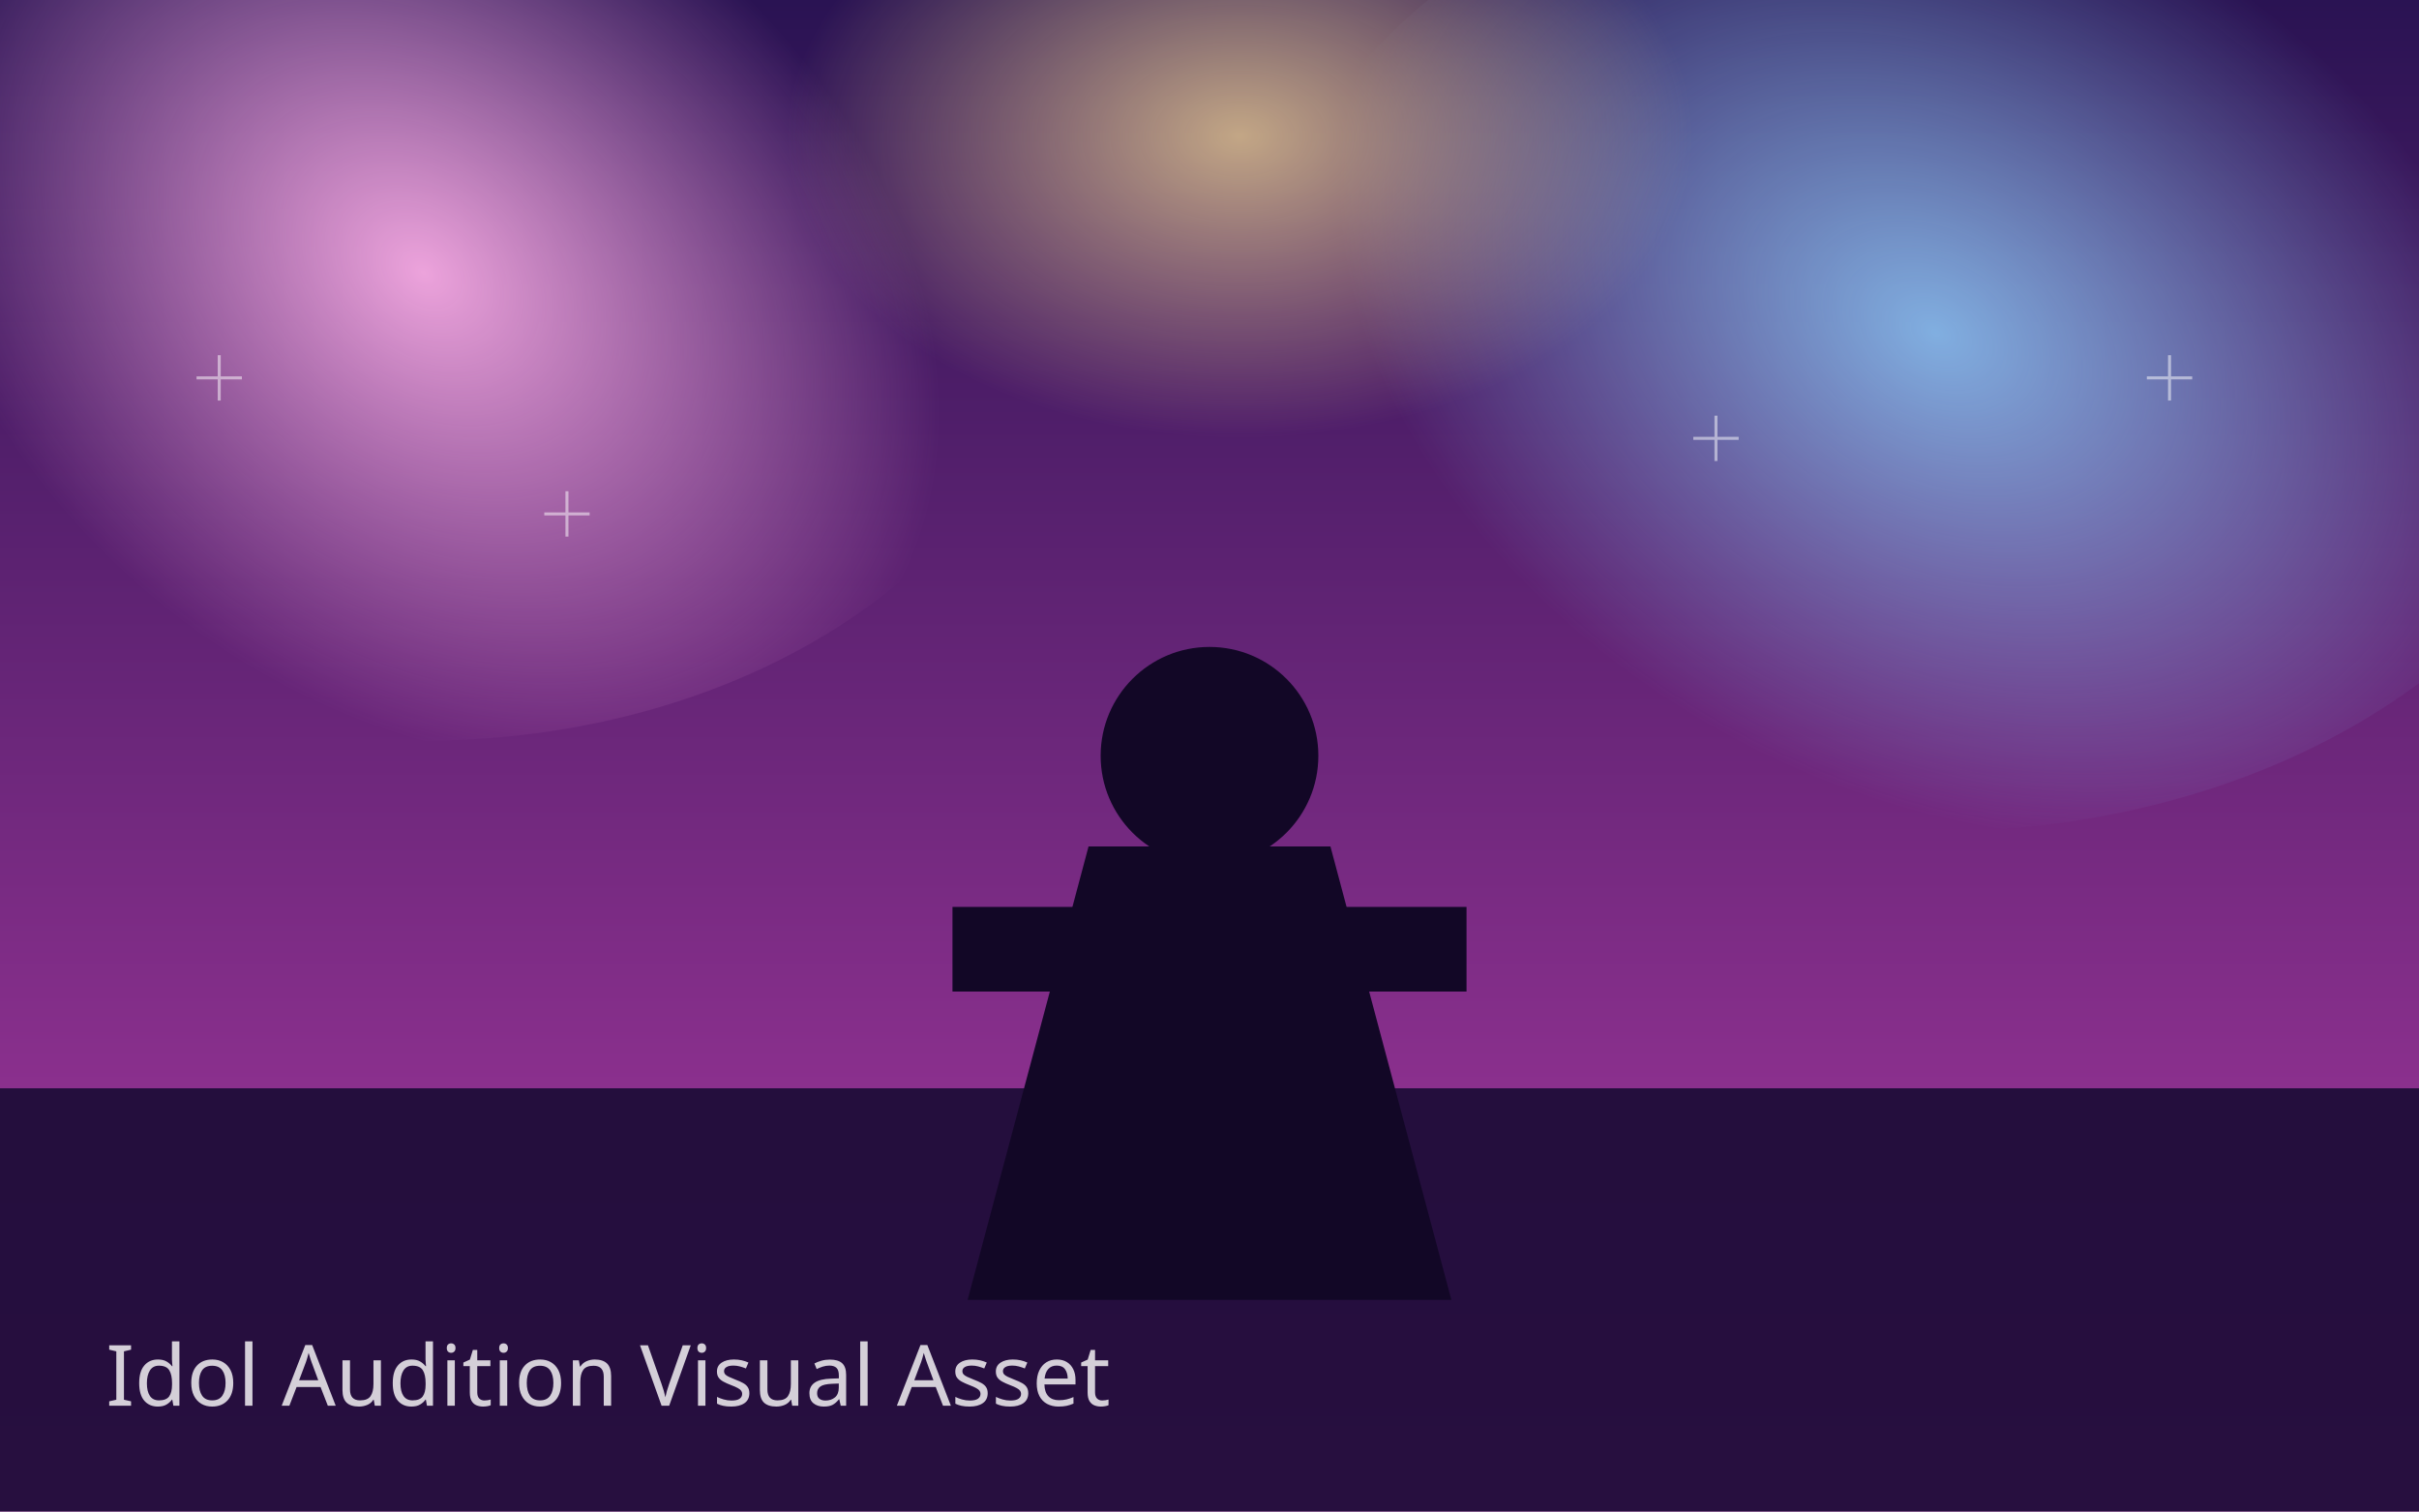
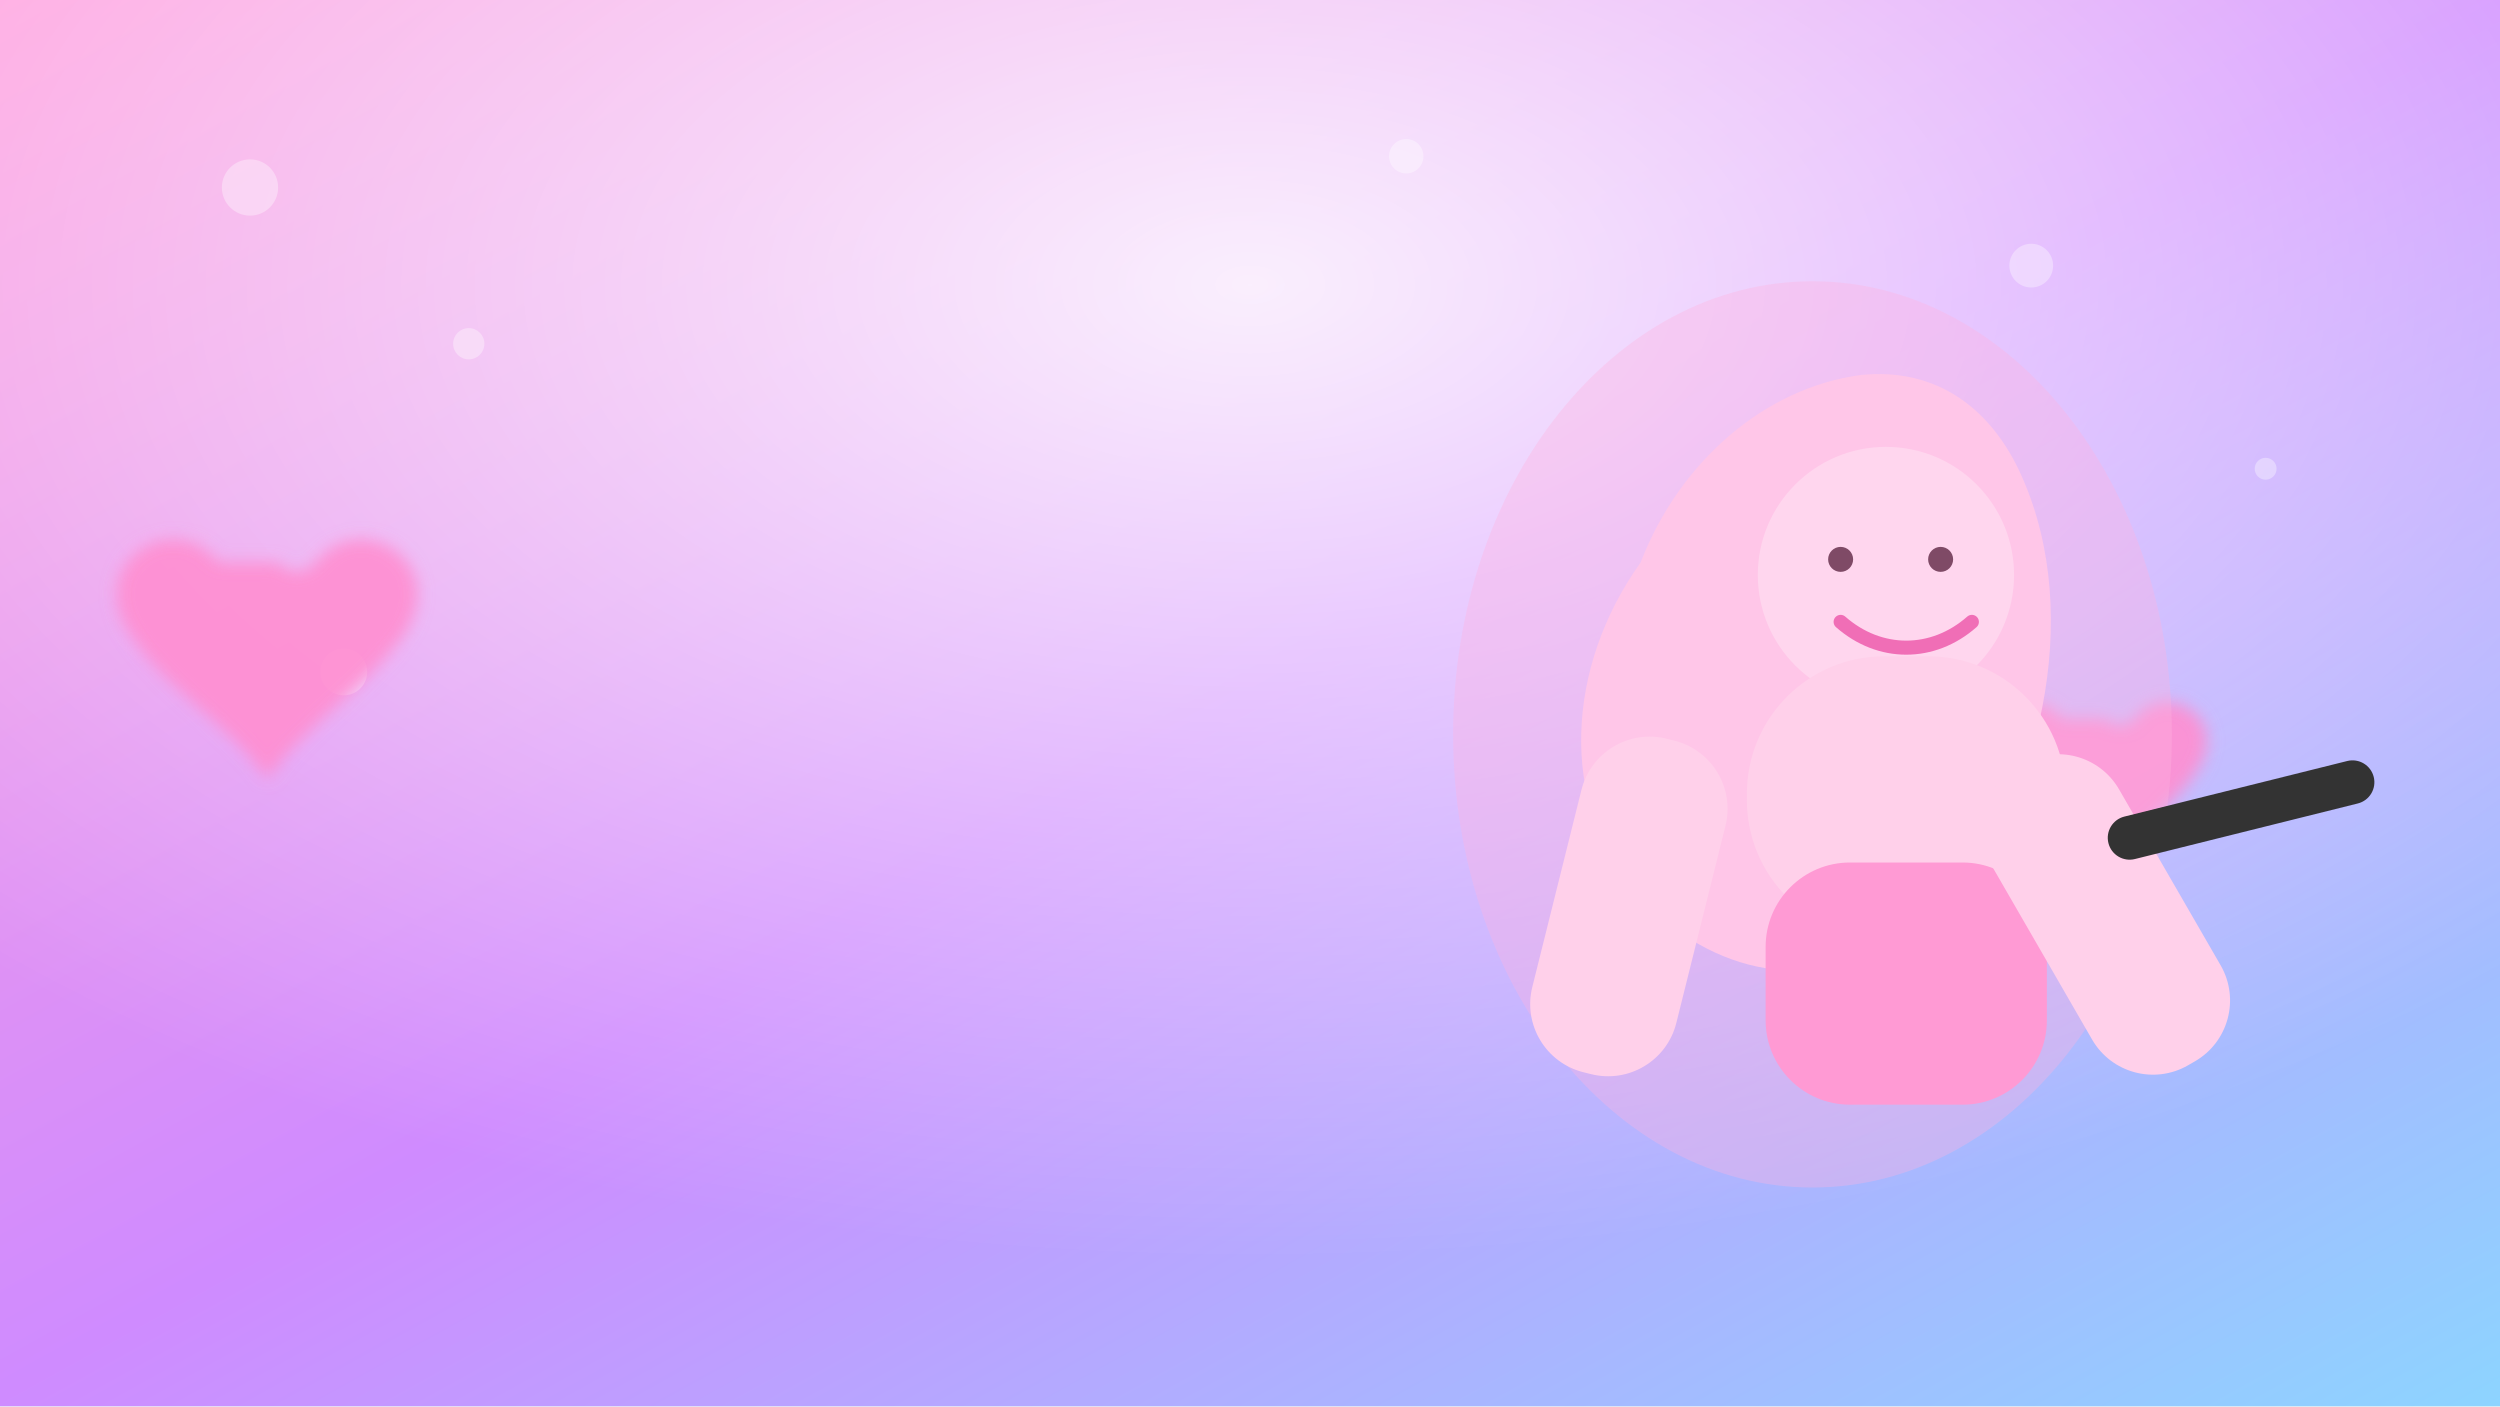
- <svg xmlns="http://www.w3.org/2000/svg" width="1600" height="1000" viewBox="0 0 1600 1000" fill="none">
+ <svg xmlns="http://www.w3.org/2000/svg" viewBox="0 0 1600 900">
  <defs>
-     <linearGradient id="bg" x1="0" y1="0" x2="0" y2="1">
-       <stop offset="0" stop-color="#2A1353" />
-       <stop offset="1" stop-color="#B03BA4" />
+     <linearGradient id="bg" x1="0" y1="0" x2="1" y2="1">
+       <stop offset="0" stop-color="#ff9fde" />
+       <stop offset="0.5" stop-color="#cf8bff" />
+       <stop offset="1" stop-color="#8dd4ff" />
    </linearGradient>
-     <radialGradient id="lightPink" cx="0" cy="0" r="1" gradientUnits="userSpaceOnUse" gradientTransform="translate(280 180) rotate(40) scale(380 280)">
-       <stop stop-color="#FFB2E9" stop-opacity="0.9" />
-       <stop offset="1" stop-color="#FFB2E9" stop-opacity="0" />
+     <radialGradient id="glow" cx="0.5" cy="0.2" r="0.7">
+       <stop offset="0" stop-color="#fff" stop-opacity="0.85" />
+       <stop offset="1" stop-color="#fff" stop-opacity="0" />
    </radialGradient>
-     <radialGradient id="lightBlue" cx="0" cy="0" r="1" gradientUnits="userSpaceOnUse" gradientTransform="translate(1280 220) rotate(30) scale(420 300)">
-       <stop stop-color="#8FD3FF" stop-opacity="0.8" />
-       <stop offset="1" stop-color="#8FD3FF" stop-opacity="0" />
-     </radialGradient>
-     <radialGradient id="lightGold" cx="0" cy="0" r="1" gradientUnits="userSpaceOnUse" gradientTransform="translate(820 90) rotate(0) scale(300 200)">
-       <stop stop-color="#FFE498" stop-opacity="0.7" />
-       <stop offset="1" stop-color="#FFE498" stop-opacity="0" />
-     </radialGradient>
+     <filter id="blur">
+       <feGaussianBlur stdDeviation="5" />
+     </filter>
  </defs>
-   <rect width="1600" height="1000" fill="url(#bg)" />
-   <ellipse cx="280" cy="180" rx="420" ry="310" fill="url(#lightPink)" />
-   <ellipse cx="1280" cy="220" rx="450" ry="330" fill="url(#lightBlue)" />
-   <ellipse cx="820" cy="90" rx="320" ry="220" fill="url(#lightGold)" />
-   <rect y="720" width="1600" height="280" fill="#190B35" fill-opacity="0.9" />
-   <g opacity="0.5" stroke="#ffffff" stroke-width="2">
-     <line x1="130" y1="250" x2="160" y2="250" />
-     <line x1="145" y1="235" x2="145" y2="265" />
-     <line x1="360" y1="340" x2="390" y2="340" />
-     <line x1="375" y1="325" x2="375" y2="355" />
-     <line x1="1120" y1="290" x2="1150" y2="290" />
-     <line x1="1135" y1="275" x2="1135" y2="305" />
-     <line x1="1420" y1="250" x2="1450" y2="250" />
-     <line x1="1435" y1="235" x2="1435" y2="265" />
+   <rect width="1600" height="900" fill="url(#bg)" />
+   <rect width="1600" height="900" fill="url(#glow)" />
+   <g opacity=".35" fill="#fff">
+     <circle cx="160" cy="120" r="18" />
+     <circle cx="300" cy="220" r="10" />
+     <circle cx="1300" cy="170" r="14" />
+     <circle cx="1450" cy="300" r="7" />
+     <circle cx="220" cy="430" r="15" />
+     <circle cx="900" cy="100" r="11" />
  </g>
-   <g fill="#120726">
-     <circle cx="800" cy="500" r="72" />
-     <polygon points="720,560 880,560 960,860 640,860" />
-     <rect x="630" y="600" width="95" height="56" />
-     <rect x="875" y="600" width="95" height="56" />
+   <g fill="#ff8ed0" opacity=".9" filter="url(#blur)">
+     <path d="M140 360c-28-35-84-2-59 42 22 38 65 60 90 97 25-37 67-60 90-97 25-44-31-77-59-42-7 8-17 8-24 0z" />
+     <path d="M1320 460c-20-25-60-2-42 30 16 28 47 44 65 71 18-27 49-43 65-71 18-32-22-55-42-30-5 6-12 6-18 0z" />
  </g>
-   <text x="70" y="930" font-family="sans-serif" font-size="56" fill="#FFFFFF" fill-opacity="0.8">Idol Audition Visual Asset</text>
+   <g transform="translate(920,170)">
+     <ellipse cx="240" cy="300" rx="230" ry="290" fill="#ffb3df" opacity=".35" />
+     <path d="M130 190c25-65 80-112 141-120 49-5 84 22 103 65 20 45 23 97 13 148-12 59-44 121-96 151-56 33-121 17-165-34-48-56-44-143 4-210z" fill="#ffc6e8" />
+     <circle cx="287" cy="198" r="82" fill="#ffd6ee" />
+     <rect x="198" y="250" width="204" height="180" rx="88" fill="#ffd0ea" />
+     <rect x="210" y="382" width="180" height="155" rx="54" fill="#ff9ad4" />
+     <rect x="75" y="300" width="95" height="220" rx="45" fill="#ffd0ea" transform="rotate(14 122 410)" />
+     <rect x="380" y="305" width="95" height="220" rx="45" fill="#ffd0ea" transform="rotate(-30 428 415)" />
+     <rect x="426" y="356" width="175" height="28" rx="14" fill="#333" transform="rotate(-14 426 356)" />
+     <circle cx="258" cy="188" r="8" fill="#7f4a66" />
+     <circle cx="322" cy="188" r="8" fill="#7f4a66" />
+     <path d="M258 228c25 22 59 22 84 0" stroke="#f06eb6" stroke-width="9" fill="none" stroke-linecap="round" />
+   </g>
</svg>
